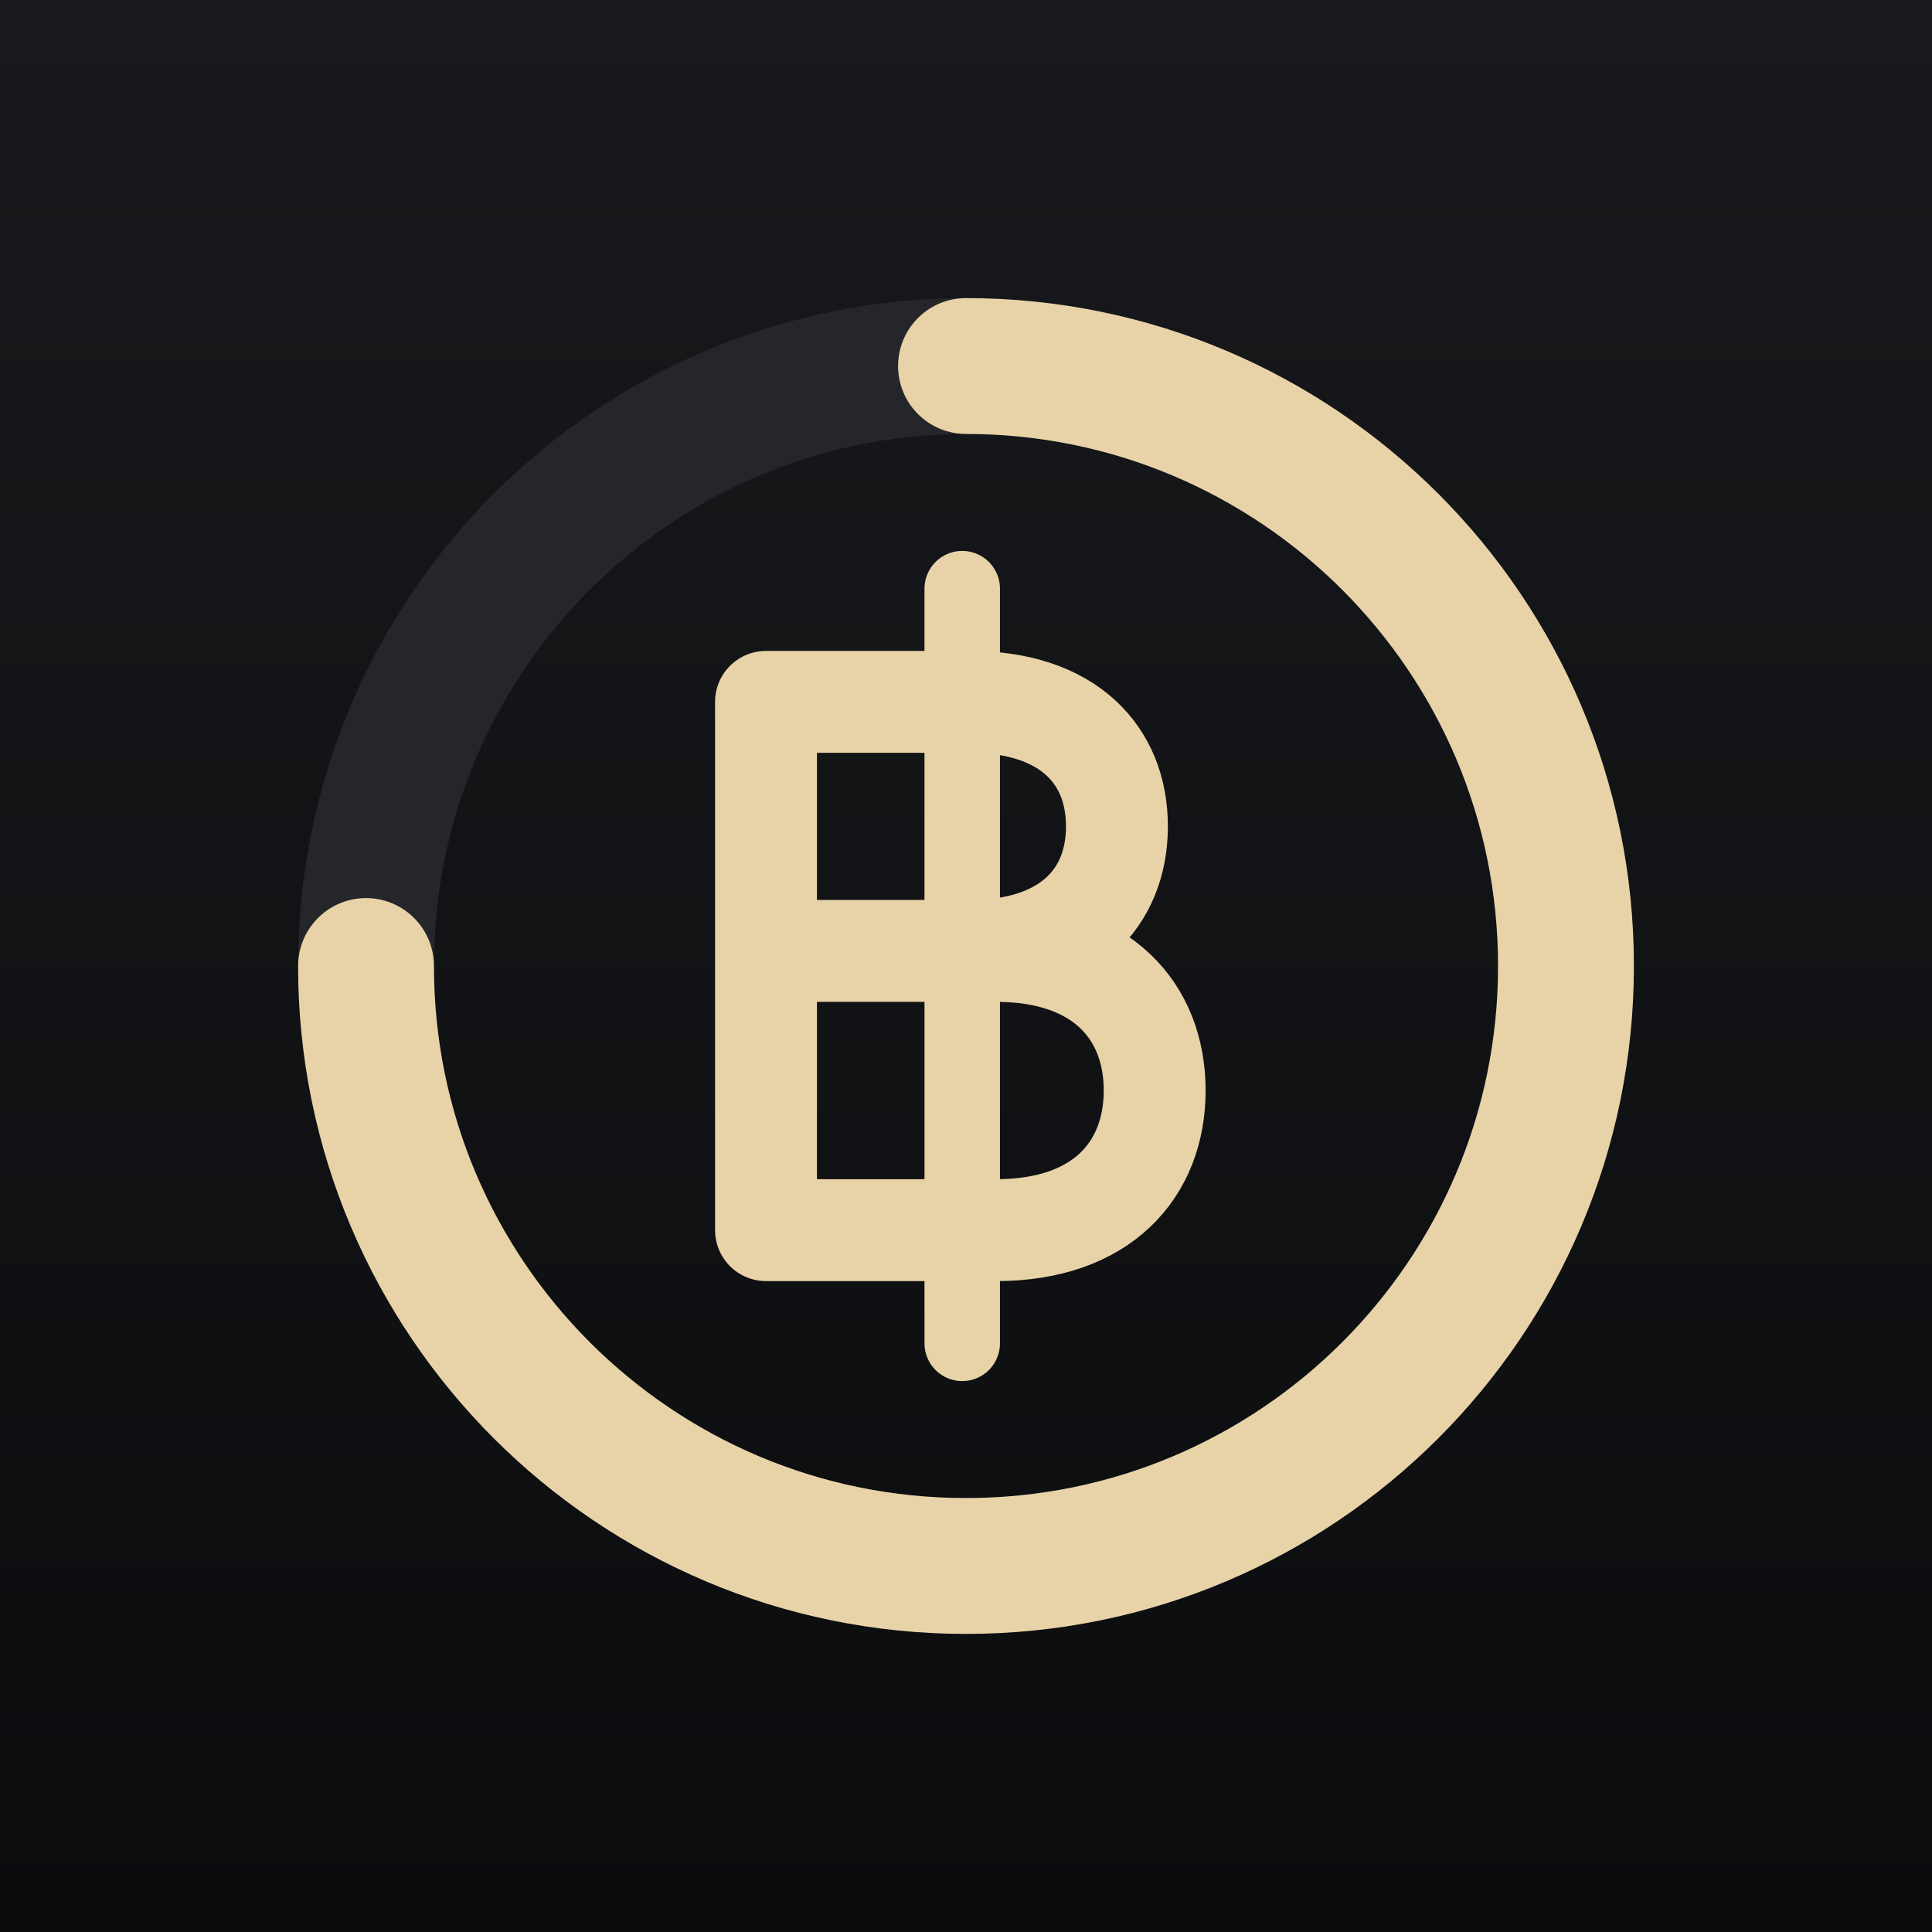
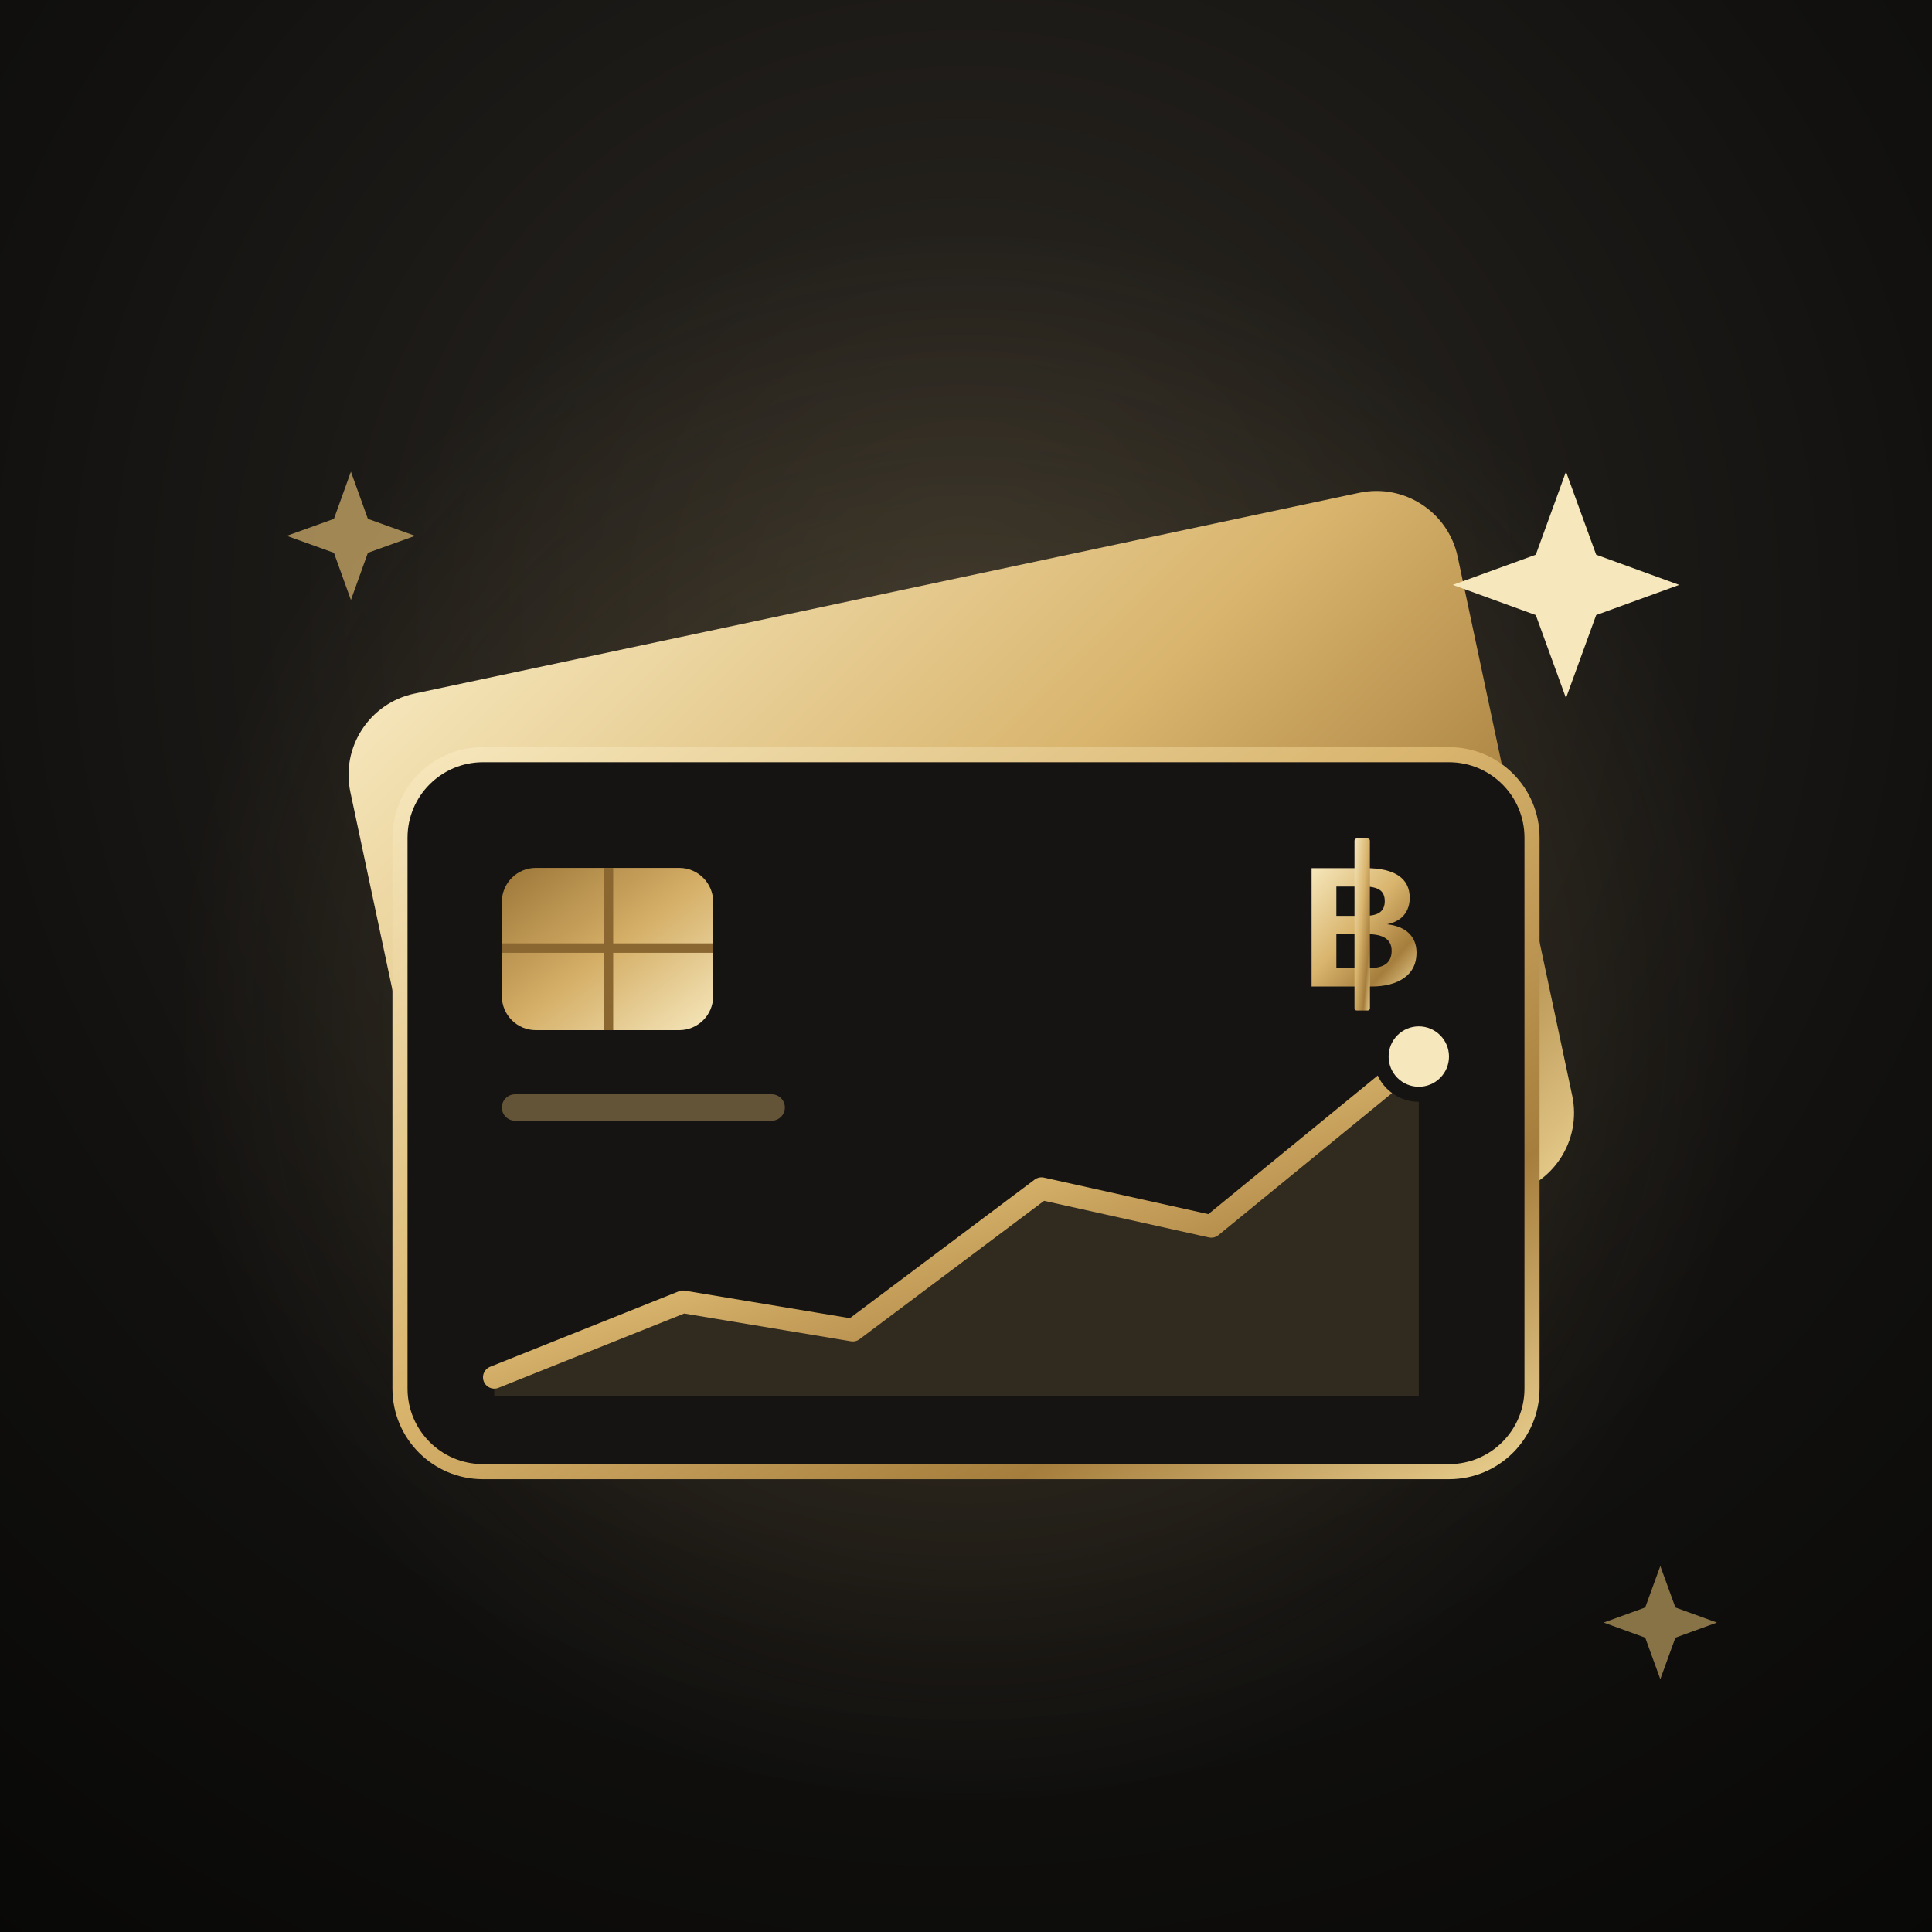
<svg xmlns="http://www.w3.org/2000/svg" viewBox="0 0 1024 1024" width="1024" height="1024">
  <defs>
-     <linearGradient id="bg" x1="0" y1="0" x2="0" y2="1">
-       <stop offset="0" stop-color="#17191C" />
-       <stop offset="1" stop-color="#0B0C0E" />
+     <linearGradient id="gold" x1="0" y1="0" x2="1" y2="1">
+       <stop offset="0" stop-color="#F6E7BC" />
+       <stop offset=".45" stop-color="#D9B56E" />
+       <stop offset=".78" stop-color="#A57D3C" />
+       <stop offset="1" stop-color="#E9CF8F" />
    </linearGradient>
+     <linearGradient id="goldRev" x1="1" y1="1" x2="0" y2="0">
+       <stop offset="0" stop-color="#F6E7BC" />
+       <stop offset=".5" stop-color="#D4AE66" />
+       <stop offset="1" stop-color="#9C7638" />
+     </linearGradient>
+     <linearGradient id="goldDeep" x1="0" y1="0" x2="1" y2="1">
+       <stop offset="0" stop-color="#E7C98A" />
+       <stop offset=".5" stop-color="#8A6630" />
+       <stop offset="1" stop-color="#5E431C" />
+     </linearGradient>
+     <radialGradient id="bg" cx=".5" cy=".32" r=".85">
+       <stop offset="0" stop-color="#2E2A23" />
+       <stop offset=".6" stop-color="#121110" />
+       <stop offset="1" stop-color="#080807" />
+     </radialGradient>
+     <radialGradient id="glow" cx=".5" cy=".5" r=".5">
+       <stop offset="0" stop-color="#D9B56E" stop-opacity=".22" />
+       <stop offset="1" stop-color="#D9B56E" stop-opacity="0" />
+     </radialGradient>
  </defs>
-   <g id="background">
-     <rect width="1024" height="1024" fill="url(#bg)" />
+   <rect width="1024" height="1024" fill="url(#bg)" />
+   <circle cx="512" cy="540" r="420" fill="url(#glow)" />
+   <rect x="212" y="380" width="600" height="380" rx="44" fill="url(#gold)" transform="rotate(-12 512 512) translate(0 -70)" />
+   <rect x="212" y="400" width="600" height="380" rx="44" fill="#161412" stroke="url(#gold)" stroke-width="8" />
+   <rect x="266" y="460" width="112" height="86" rx="18" fill="url(#goldRev)" />
+   <rect x="266" y="500" width="112" height="5" fill="#8a6630" />
+   <rect x="320" y="460" width="5" height="86" fill="#8a6630" />
+   <g transform="translate(662 430) scale(0.12)">
+     <text x="500" y="774" text-anchor="middle" font-family="Sora, Arial, sans-serif" font-weight="800" font-size="760" fill="url(#gold)">B</text>
+     <rect x="466" y="120" width="68" height="760" rx="10" fill="url(#gold)" />
  </g>
-   <g id="meter" fill="none" stroke-linecap="round">
-     <circle cx="512" cy="512" r="318" stroke="#24262A" stroke-width="72" />
-     <path d="M512 194 A318 318 0 1 1 194 512" stroke="#E8D3A8" stroke-width="72" />
-   </g>
-   <g id="baht" fill="none" stroke="#E8D3A8" stroke-linecap="round" stroke-linejoin="round" transform="translate(-38 0)">
-     <path d="M444 372 H552 C604 372 630 400 630 438 C630 476 604 504 552 504 H444 M444 504 H566 C622 504 650 536 650 578 C650 620 622 652 566 652 H444 V372" stroke-width="54" />
-     <path d="M548 312 V712" stroke-width="40" />
-   </g>
+   <path d="M262,730 L362,690 L452,705 L552,630 L642,650 L752,560 L752,740 L262,740 Z" fill="#D9B56E" fill-opacity=".14" />
+   <path d="M262,730 L362,690 L452,705 L552,630 L642,650 L752,560" fill="none" stroke="url(#gold)" stroke-width="12" stroke-linecap="round" stroke-linejoin="round" />
+   <circle cx="752" cy="560" r="20" fill="#F6E7BC" stroke="#161412" stroke-width="8" />
+   <rect x="266" y="580" width="150" height="14" rx="7" fill="#D9B56E" fill-opacity=".4" />
+   <path d="M830,250 L846,294 L890,310 L846,326 L830,370 L814,326 L770,310 L814,294 Z" fill="#F6E7BC" />
+   <path d="M186,250 L195,275 L220,284 L195,293 L186,318 L177,293 L152,284 L177,275 Z" fill="#D9B56E" fill-opacity=".7" />
+   <path d="M880,830 L888,852 L910,860 L888,868 L880,890 L872,868 L850,860 L872,852 Z" fill="#D9B56E" fill-opacity=".6" />
</svg>
